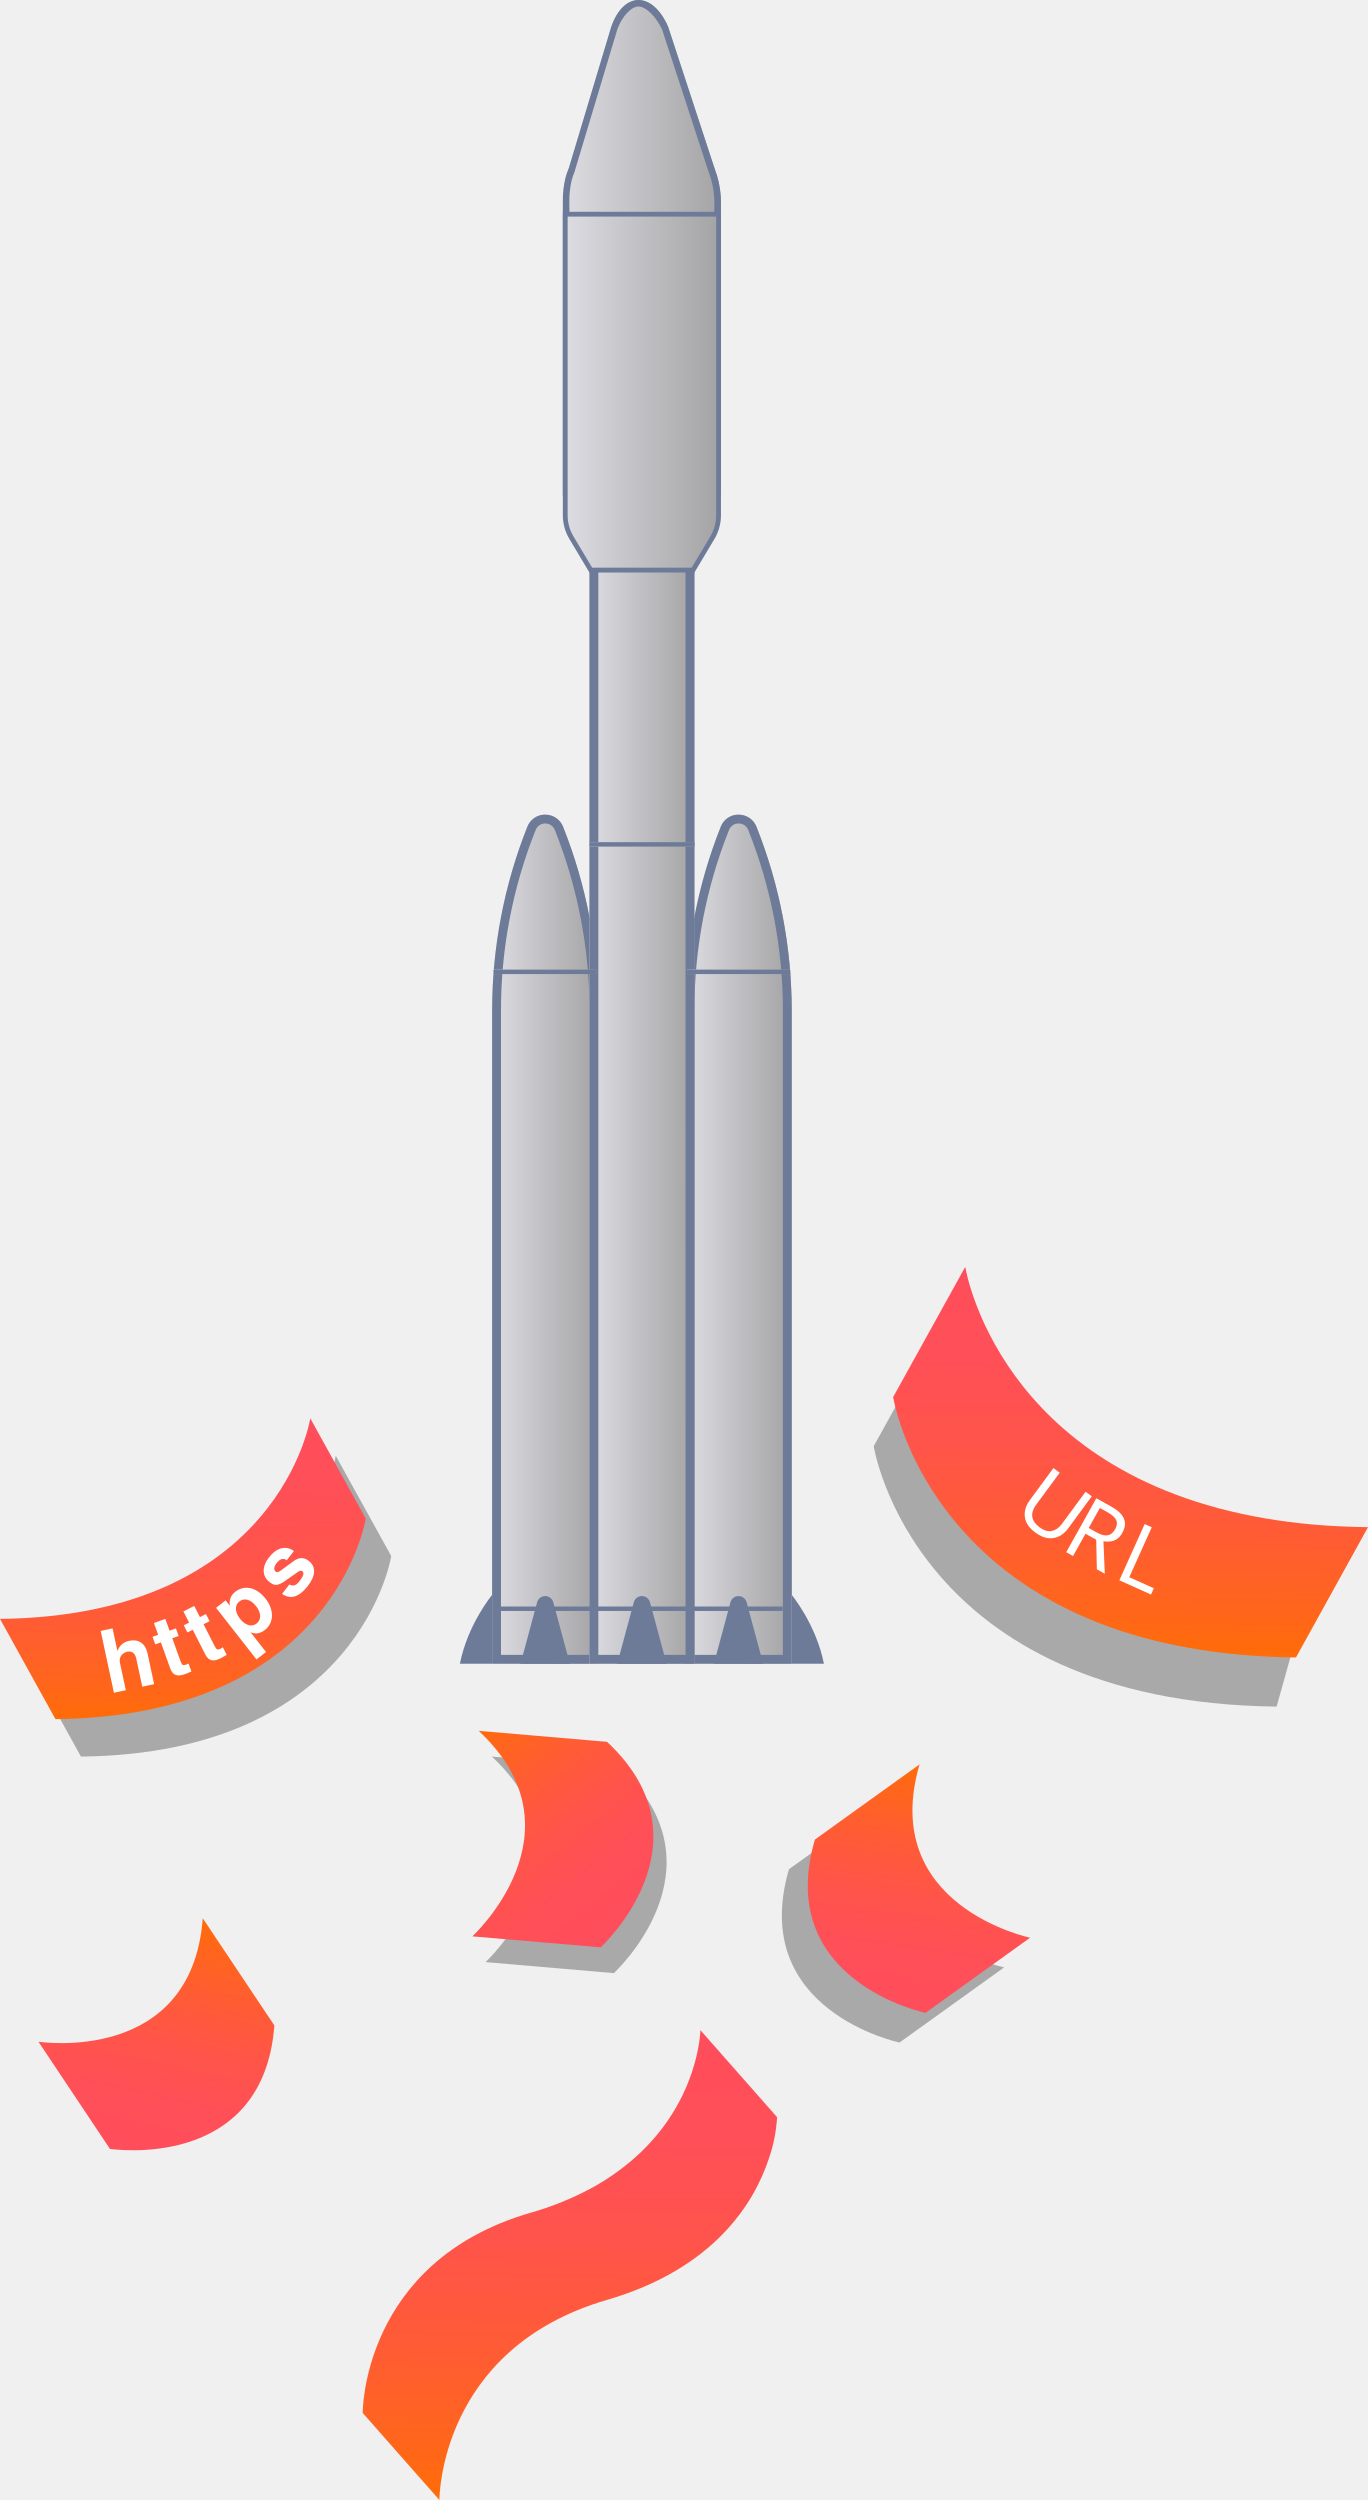
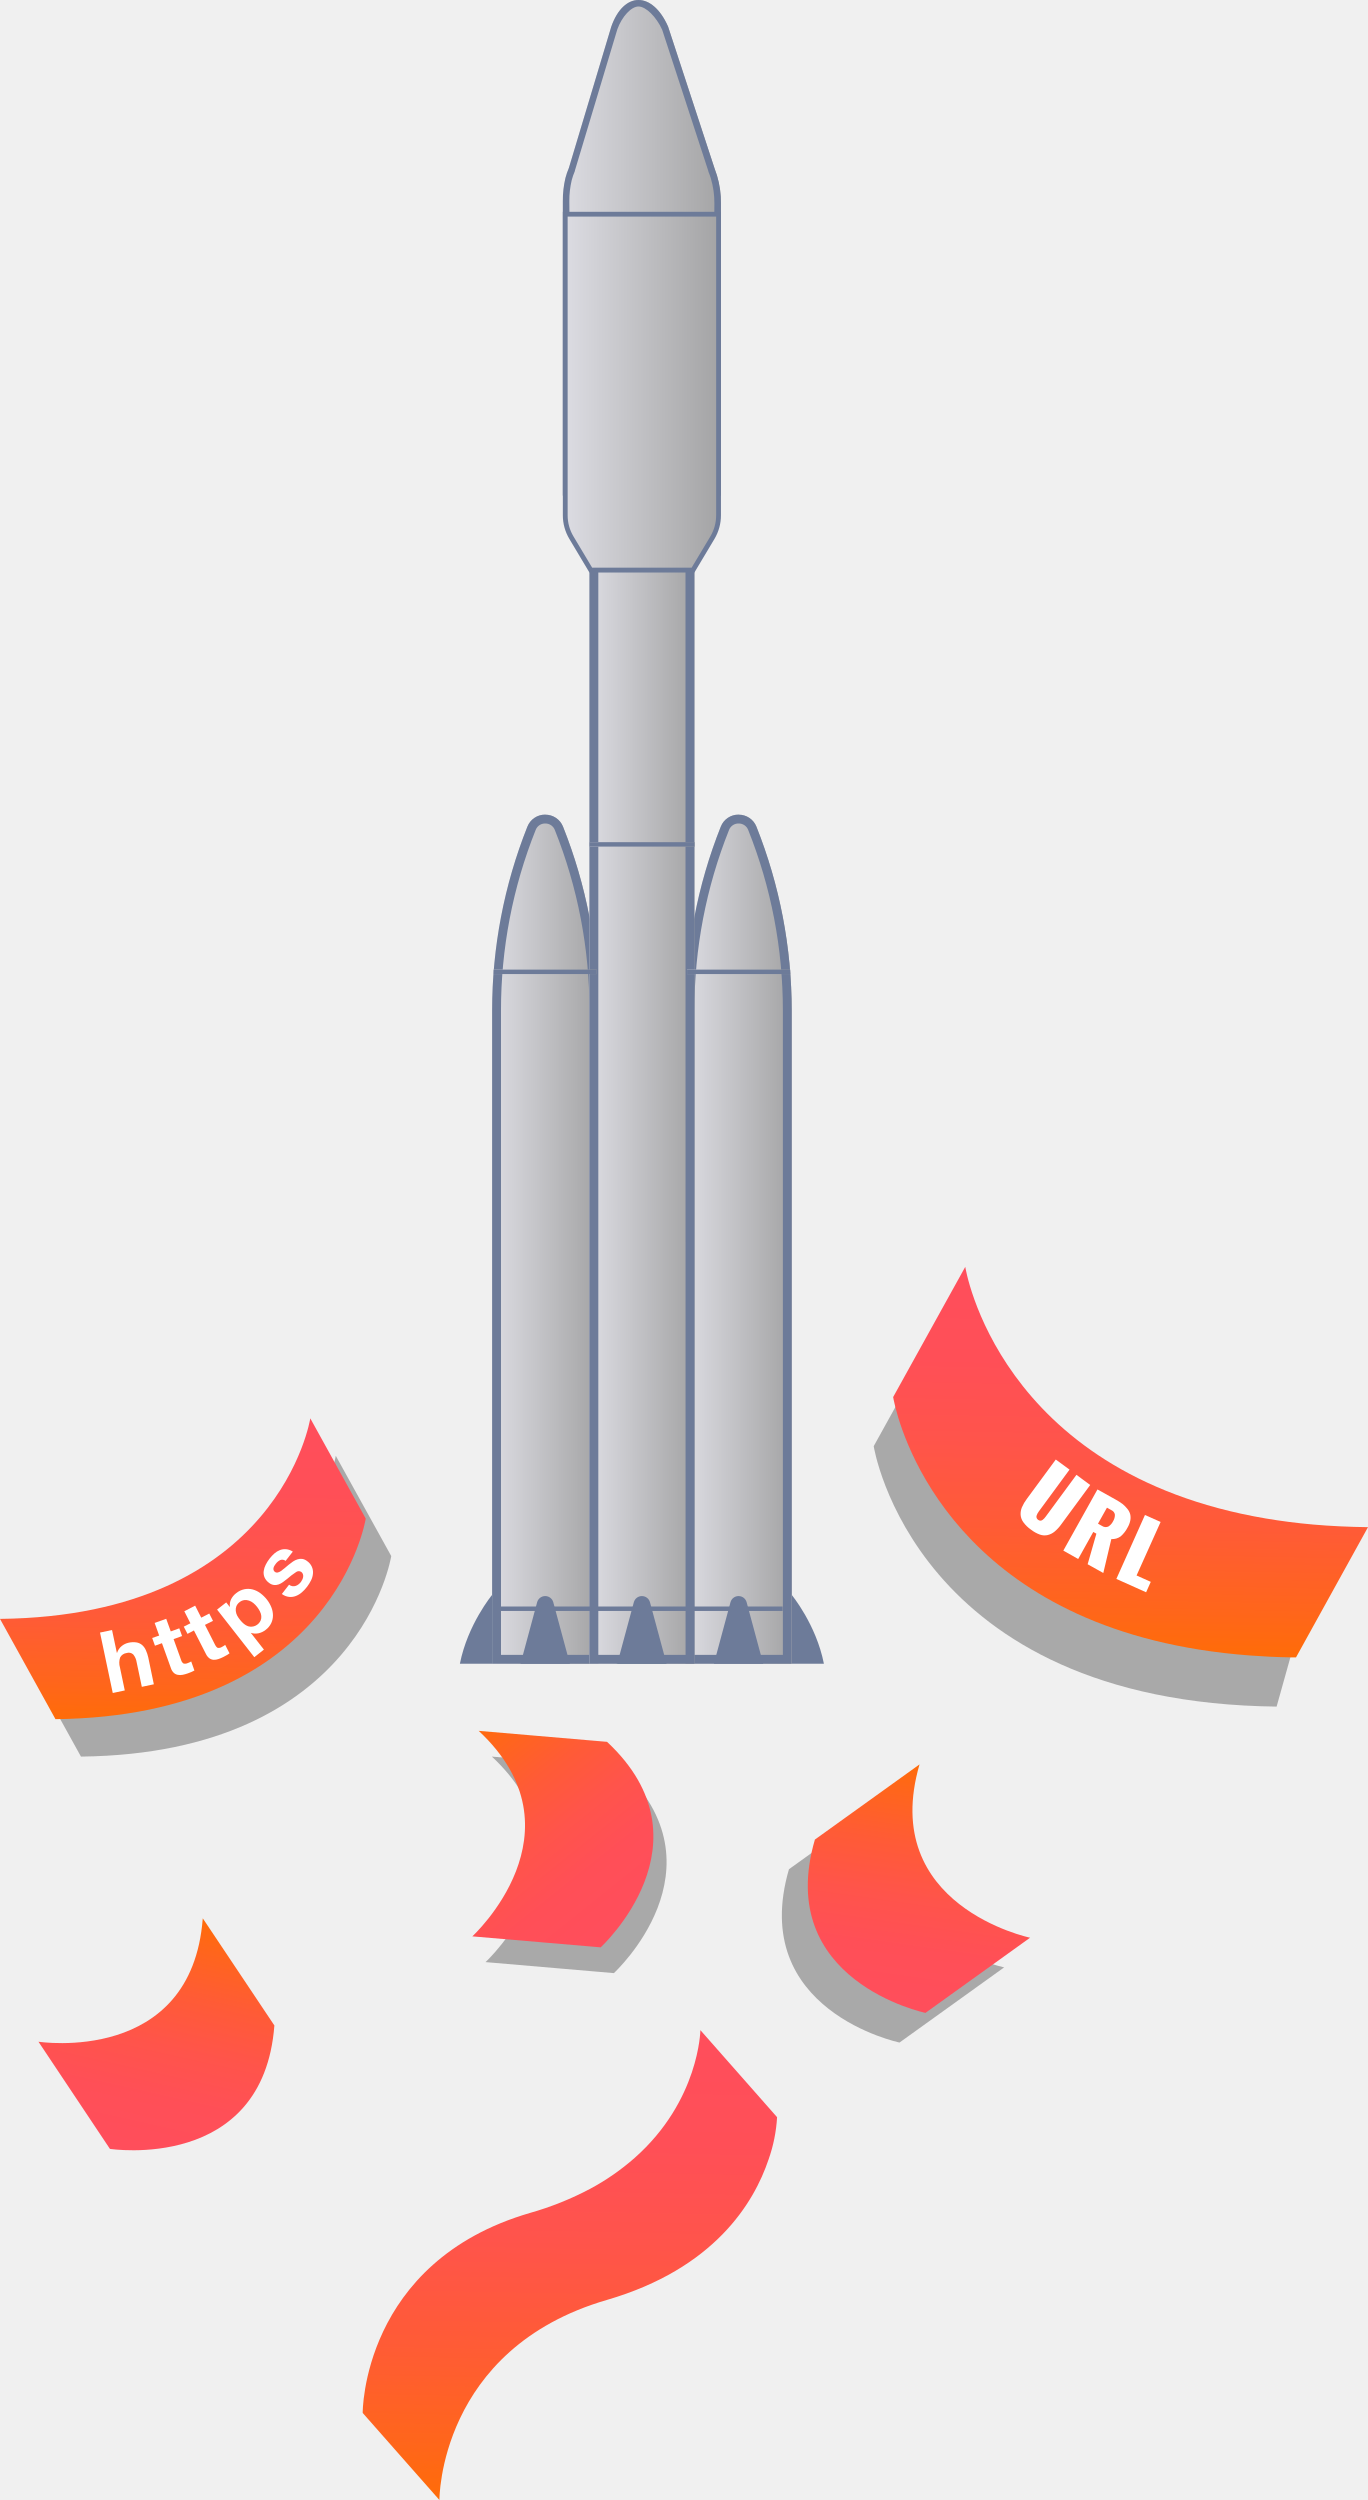
<svg xmlns="http://www.w3.org/2000/svg" xmlns:xlink="http://www.w3.org/1999/xlink" viewBox="0 0 569.13 1040.08">
  <defs>
-     <style>.cls-1{fill:#020202;opacity:0.3;}.cls-2{fill:url(#linear-gradient);}.cls-3,.cls-4{font-size:36px;fill:#fff;}.cls-3{font-family:Oswald-Heavy, Oswald;}.cls-4{font-family:HelveticaNeue-Bold, Helvetica Neue;font-weight:700;}.cls-5{fill:url(#linear-gradient-2);}.cls-6{fill:url(#linear-gradient-3);}.cls-7{fill:url(#linear-gradient-4);}.cls-8{fill:url(#linear-gradient-5);}.cls-9{fill:url(#linear-gradient-6);}.cls-10{fill:url(#linear-gradient-7);}.cls-11{fill:#6d7b99;}.cls-12{fill:url(#linear-gradient-8);}.cls-13{fill:#00a551;}.cls-14{fill:url(#linear-gradient-9);}.cls-15{fill:url(#linear-gradient-10);}.cls-16{fill:url(#linear-gradient-11);}.cls-17{fill:url(#linear-gradient-12);}.cls-18{fill:url(#linear-gradient-13);}.cls-19{fill:url(#linear-gradient-14);}</style>
+     <style>.cls-1{fill:#020202;opacity:0.3;}.cls-2{fill:url(#linear-gradient);}.cls-3{fill:#fff;}.cls-4{fill:url(#linear-gradient-2);}.cls-5{fill:url(#linear-gradient-3);}.cls-6{fill:url(#linear-gradient-4);}.cls-7{fill:url(#linear-gradient-5);}.cls-8{fill:url(#linear-gradient-6);}.cls-9{fill:url(#linear-gradient-7);}.cls-10{fill:#6d7b99;}.cls-11{fill:url(#linear-gradient-8);}.cls-12{fill:url(#linear-gradient-9);}.cls-13{fill:#00a551;}.cls-14{fill:url(#linear-gradient-10);}.cls-15{fill:url(#linear-gradient-11);}.cls-16{fill:url(#linear-gradient-12);}.cls-17{fill:url(#linear-gradient-13);}.cls-18{fill:url(#linear-gradient-14);}.cls-19{fill:url(#linear-gradient-15);}</style>
    <linearGradient id="linear-gradient" x1="77.33" y1="589.06" x2="74.83" y2="716.24" gradientUnits="userSpaceOnUse">
      <stop offset="0.03" stop-color="#ff4e5b" />
      <stop offset="0.24" stop-color="#ff4f57" />
      <stop offset="0.45" stop-color="#ff544b" />
      <stop offset="0.67" stop-color="#ff5b36" />
      <stop offset="0.89" stop-color="#ff661a" />
      <stop offset="1" stop-color="#ff6c08" />
    </linearGradient>
    <linearGradient id="linear-gradient-2" x1="471.91" y1="528.4" x2="468.77" y2="688.15" xlink:href="#linear-gradient" />
-     <linearGradient id="linear-gradient-3" x1="1563.47" y1="904.8" x2="1561.47" y2="1006.8" gradientTransform="translate(1406.42 2093.78) rotate(-168.52)" xlink:href="#linear-gradient" />
-     <linearGradient id="linear-gradient-4" x1="988.73" y1="696.28" x2="986.73" y2="798.28" gradientTransform="matrix(-0.77, 0.64, -0.64, -0.77, 1461.99, 705.49)" xlink:href="#linear-gradient" />
-     <linearGradient id="linear-gradient-5" x1="342.71" y1="361.69" x2="340.71" y2="463.7" gradientTransform="matrix(0.99, 0.16, 0.16, -0.99, -19.1, 1139.35)" xlink:href="#linear-gradient" />
+     <linearGradient id="linear-gradient-3" x1="1543.67" y1="906.79" x2="1541.67" y2="1008.79" gradientTransform="translate(1386.62 2091.79) rotate(-168.52)" xlink:href="#linear-gradient" />
+     <linearGradient id="linear-gradient-4" x1="971.05" y1="689.87" x2="969.05" y2="791.87" gradientTransform="matrix(-0.77, 0.64, -0.64, -0.77, 1444.31, 711.89)" xlink:href="#linear-gradient" />
+     <linearGradient id="linear-gradient-5" x1="342.59" y1="363.27" x2="340.58" y2="465.27" gradientTransform="matrix(0.99, 0.16, 0.16, -0.99, -19.22, 1140.93)" xlink:href="#linear-gradient" />
    <linearGradient id="linear-gradient-6" x1="239.03" y1="843.57" x2="235.14" y2="1041.11" xlink:href="#linear-gradient" />
-     <linearGradient id="linear-gradient-7" x1="204.73" y1="515.54" x2="248.92" y2="515.54" gradientUnits="userSpaceOnUse">
+     <linearGradient id="linear-gradient-7" x1="247.94" y1="47.91" x2="274.6" y2="47.91" gradientUnits="userSpaceOnUse">
      <stop offset="0" stop-color="#dcdce2" />
      <stop offset="1" stop-color="#a4a4a5" />
    </linearGradient>
-     <linearGradient id="linear-gradient-8" x1="285.19" y1="515.54" x2="329.37" y2="515.54" xlink:href="#linear-gradient-7" />
-     <linearGradient id="linear-gradient-9" x1="245.22" y1="455.92" x2="288.89" y2="455.92" xlink:href="#linear-gradient-7" />
-     <linearGradient id="linear-gradient-10" x1="234.16" y1="103.11" x2="299.94" y2="103.11" xlink:href="#linear-gradient-7" />
-     <linearGradient id="linear-gradient-11" x1="205.37" y1="404.32" x2="248.28" y2="404.32" xlink:href="#linear-gradient-7" />
-     <linearGradient id="linear-gradient-12" x1="285.83" y1="404.32" x2="328.74" y2="404.32" xlink:href="#linear-gradient-7" />
-     <linearGradient id="linear-gradient-13" x1="245.22" y1="351.29" x2="288.89" y2="351.29" xlink:href="#linear-gradient-7" />
-     <linearGradient id="linear-gradient-14" x1="235.16" y1="163.14" x2="298.94" y2="163.14" xlink:href="#linear-gradient-7" />
+     <linearGradient id="linear-gradient-8" x1="204.73" y1="515.54" x2="248.92" y2="515.54" xlink:href="#linear-gradient-7" />
+     <linearGradient id="linear-gradient-9" x1="285.19" y1="515.54" x2="329.37" y2="515.54" xlink:href="#linear-gradient-7" />
+     <linearGradient id="linear-gradient-10" x1="245.22" y1="455.92" x2="288.89" y2="455.92" xlink:href="#linear-gradient-7" />
+     <linearGradient id="linear-gradient-11" x1="234.16" y1="103.11" x2="299.94" y2="103.11" xlink:href="#linear-gradient-7" />
+     <linearGradient id="linear-gradient-12" x1="205.37" y1="404.32" x2="248.28" y2="404.32" xlink:href="#linear-gradient-7" />
+     <linearGradient id="linear-gradient-13" x1="285.83" y1="404.32" x2="328.74" y2="404.32" xlink:href="#linear-gradient-7" />
+     <linearGradient id="linear-gradient-14" x1="245.22" y1="351.29" x2="288.89" y2="351.29" xlink:href="#linear-gradient-7" />
+     <linearGradient id="linear-gradient-15" x1="235.16" y1="163.14" x2="298.94" y2="163.14" xlink:href="#linear-gradient-7" />
  </defs>
  <g id="Layer_2" data-name="Layer 2">
    <g id="Art">
      <path class="cls-1" d="M33.68,730.8c116.29-1.31,129.09-83.43,129.09-83.43l-23.08-41.72s-12.8,82.12-129.08,83.44Z" />
      <path class="cls-2" d="M23.08,715.23c116.28-1.32,129.08-83.44,129.08-83.44l-23.07-41.71S116.28,672.2,0,673.51Z" />
-       <text class="cls-3" transform="translate(32.39 705.95) rotate(-6.17)"> </text>
-       <text class="cls-4" transform="matrix(0.98, -0.21, 0.21, 0.98, 45.04, 704.75)">h</text>
-       <text class="cls-4" transform="translate(69.43 699.06) rotate(-19.77)">t</text>
-       <text class="cls-4" transform="translate(84.64 693.38) rotate(-26.93)">t</text>
-       <text class="cls-4" transform="translate(100.22 685.5) rotate(-38.03)">p</text>
-       <text class="cls-4" transform="matrix(0.61, -0.79, 0.79, 0.61, 121.58, 667.68)">s</text>
+       <path class="cls-3" d="M46.61,678.14l2,9.47.1,0a5.94,5.94,0,0,1,1.94-2.82,6.79,6.79,0,0,1,2.74-1.34,8.79,8.79,0,0,1,3.41-.15,4.89,4.89,0,0,1,2.34,1.09,6,6,0,0,1,1.54,2.14,14.79,14.79,0,0,1,1,3L64,700.72l-5,1.06L56.84,691.5a6.5,6.5,0,0,0-1.42-3.21,2.76,2.76,0,0,0-2.74-.58,3.55,3.55,0,0,0-2.7,1.84,6.92,6.92,0,0,0-.07,4.19l2,9.54-5,1.06L41.61,679.2Z" />
+       <path class="cls-3" d="M74.59,677.43l1.16,3.22-3.53,1.27,3.12,8.67a2.52,2.52,0,0,0,1,1.48,2.53,2.53,0,0,0,1.77-.18c.27-.1.53-.2.77-.31a6.06,6.06,0,0,0,.67-.36L80.88,695a12.25,12.25,0,0,1-1.3.62c-.49.2-1,.39-1.45.56a14.75,14.75,0,0,1-2.17.6,5.06,5.06,0,0,1-2,0,3.3,3.3,0,0,1-1.66-.82,4.71,4.71,0,0,1-1.21-2l-3.71-10.34-2.91,1.05-1.16-3.22,2.91-1-1.88-5.26,4.81-1.72,1.89,5.25Z" />
+       <path class="cls-3" d="M87.06,671.28l1.55,3.05L85.27,676l4.17,8.22q.59,1.15,1.17,1.35a2.56,2.56,0,0,0,1.74-.4c.25-.13.49-.27.72-.41a7.55,7.55,0,0,0,.62-.44l1.8,3.53a13,13,0,0,1-1.22.78c-.46.26-.92.51-1.37.74a15.11,15.11,0,0,1-2.08.87,5.47,5.47,0,0,1-1.95.29,3.42,3.42,0,0,1-1.74-.61,4.83,4.83,0,0,1-1.45-1.81l-5-9.79L78,679.74l-1.55-3,2.76-1.4-2.53-5L81.19,668l2.53,5Z" />
+       <path class="cls-3" d="M94.11,666.65l1.47,1.87.06,0a5.68,5.68,0,0,1,.51-3.2,7.34,7.34,0,0,1,2.08-2.49,8,8,0,0,1,3.49-1.67,7.72,7.72,0,0,1,3.42.11,9.38,9.38,0,0,1,3.18,1.55,14.76,14.76,0,0,1,2.74,2.68,13.15,13.15,0,0,1,1.82,3.15,9.32,9.32,0,0,1,.68,3.35,7.5,7.5,0,0,1-.71,3.25,7.6,7.6,0,0,1-2.33,2.83,7.27,7.27,0,0,1-2.94,1.41,6.06,6.06,0,0,1-3.16-.15l-.06,0,5.43,6.95-4,3.15-15.48-19.8Zm14.33,7.53a4,4,0,0,0,.27-1.87,5.52,5.52,0,0,0-.59-1.95,11.42,11.42,0,0,0-1.18-1.86,10.53,10.53,0,0,0-1.54-1.59,5.93,5.93,0,0,0-1.79-1,4.41,4.41,0,0,0-1.94-.22,3.87,3.87,0,0,0-2,.86,4,4,0,0,0-1.34,1.71,4.17,4.17,0,0,0-.24,1.91,5.51,5.51,0,0,0,.59,2A11.38,11.38,0,0,0,99.94,674a10.46,10.46,0,0,0,1.54,1.58,5.47,5.47,0,0,0,1.75,1,4.36,4.36,0,0,0,5.21-2.41Z" />
+       <path class="cls-3" d="M121.69,659.91a3,3,0,0,0,1.31-.12,3.71,3.71,0,0,0,1.2-.65,5.64,5.64,0,0,0,1-1,6.18,6.18,0,0,0,.58-1,3.58,3.58,0,0,0,.34-1.1,2.32,2.32,0,0,0-.08-1.08,1.85,1.85,0,0,0-.7-1,1.92,1.92,0,0,0-2.3.17,30.84,30.84,0,0,0-3.51,2.69c-.58.49-1.18.95-1.79,1.37a7.17,7.17,0,0,1-1.86,1,4.53,4.53,0,0,1-1.93.21,4,4,0,0,1-2-.86,5.66,5.66,0,0,1-1.92-2.35,5.13,5.13,0,0,1-.32-2.57,8,8,0,0,1,.83-2.63,15.5,15.5,0,0,1,1.58-2.51,15.28,15.28,0,0,1,2-2.16,7.8,7.8,0,0,1,2.32-1.43,5.85,5.85,0,0,1,2.57-.37,6.08,6.08,0,0,1,2.81,1l-3,3.86a2.25,2.25,0,0,0-2.27-.33,5.14,5.14,0,0,0-1.85,1.58,8.55,8.55,0,0,0-.53.77,3.25,3.25,0,0,0-.37.87,1.87,1.87,0,0,0,0,.88,1.4,1.4,0,0,0,.55.79,1.44,1.44,0,0,0,1.2.27,3.84,3.84,0,0,0,1.35-.62,15,15,0,0,0,1.51-1.18c.54-.46,1.09-.93,1.66-1.4s1.19-.94,1.81-1.36a7.13,7.13,0,0,1,1.91-.92,4.58,4.58,0,0,1,2-.17,4.4,4.4,0,0,1,2,.92,5.63,5.63,0,0,1,2.41,5.2,7.65,7.65,0,0,1-.8,2.81,16.33,16.33,0,0,1-1.65,2.66,15,15,0,0,1-2.18,2.32,8.16,8.16,0,0,1-2.53,1.53,5.93,5.93,0,0,1-2.78.36,6.18,6.18,0,0,1-3-1.21l3-3.87A2.74,2.74,0,0,0,121.69,659.91Z" />
      <path class="cls-1" d="M531.11,710c-151-1.71-167.62-108.34-167.62-108.34l30-54.17S396,651.44,547,653.15Z" />
-       <path class="cls-5" d="M569.13,635.35,540,688.05l-.81,1.47-2.33,0c-5.9-.1-11.58-.38-17.07-.8-116.36-8.89-142.55-84.46-147.29-103.27-.68-2.7-.92-4.23-.92-4.23l30-54.17s13.37,85.75,125,104.68c6.3,1.07,12.9,1.93,19.84,2.54Q557.2,635.2,569.13,635.35Z" />
-       <path class="cls-6" d="M84.36,798.08C79.7,859.26,16,849.42,16,849.42L45.73,894s63.76,9.84,68.42-51.34Z" />
+       <path class="cls-4" d="M569.13,635.35,540,688.05l-.81,1.47-2.33,0c-5.9-.1-11.58-.38-17.07-.8-116.36-8.89-142.55-84.46-147.29-103.27-.68-2.7-.92-4.23-.92-4.23l30-54.17s13.37,85.75,125,104.68c6.3,1.07,12.9,1.93,19.84,2.54Q557.2,635.2,569.13,635.35Z" />
+       <path class="cls-5" d="M84.36,798.08C79.7,859.26,16,849.42,16,849.42L45.73,894s63.76,9.84,68.42-51.34Z" />
      <path class="cls-1" d="M204.64,730.8c44.86,41.86-2.65,85.5-2.65,85.5l53.4,4.58s47.52-43.64,2.65-85.5Z" />
-       <path class="cls-7" d="M199.15,720.09c44.87,41.86-2.65,85.5-2.65,85.5l53.4,4.57s47.52-43.63,2.65-85.5Z" />
+       <path class="cls-6" d="M199.15,720.09c44.87,41.86-2.65,85.5-2.65,85.5l53.4,4.57s47.52-43.63,2.65-85.5Z" />
      <path class="cls-1" d="M371.76,746.39c-17.12,58.93,46,72.1,46,72.1l-43.53,31.27s-63.16-13.17-46-72.1Z" />
-       <path class="cls-8" d="M382.55,734.05c-17.12,58.93,46,72.1,46,72.1l-43.53,31.27s-63.16-13.17-46-72.1Z" />
-       <path class="cls-9" d="M323.29,880.82a63.58,63.58,0,0,1-3.54,17.58c-6.07,18.09-22.54,45.42-67.24,58.44-70.09,20.41-69.7,83.24-69.7,83.24l-31.92-36.22S150.5,941,220.6,920.62a127.62,127.62,0,0,0,24.92-10A98.42,98.42,0,0,0,264,897.79c27-23.88,27.38-53.19,27.38-53.19l27.72,31.46Z" />
-       <path class="cls-10" d="M248.92,692.18H204.73V420.42a206.82,206.82,0,0,1,14.68-76.49h0a8,8,0,0,1,14.83,0h0a206.62,206.62,0,0,1,14.68,76.49Z" />
-       <path class="cls-11" d="M226.83,342.6a4.19,4.19,0,0,1,4,2.7,202.15,202.15,0,0,1,14.41,75.12V688.48H208.43V420.42a202,202,0,0,1,14.42-75.12,4.17,4.17,0,0,1,4-2.7Zm0-3.7a7.88,7.88,0,0,0-7.42,5h0a206.81,206.81,0,0,0-14.67,76.49V692.18h44.18V420.42a206.62,206.62,0,0,0-14.68-76.49h0a7.86,7.86,0,0,0-7.41-5Z" />
-       <path class="cls-11" d="M204.73,692.18V663.52s-10.18,12.29-13.4,28.66Z" />
-       <path class="cls-11" d="M329.37,692.18V663.52s10.19,12.29,13.4,28.66Z" />
+       <path class="cls-7" d="M382.55,734.05c-17.12,58.93,46,72.1,46,72.1l-43.53,31.27s-63.16-13.17-46-72.1Z" />
+       <path class="cls-8" d="M323.29,880.82a63.58,63.58,0,0,1-3.54,17.58c-6.07,18.09-22.54,45.42-67.24,58.44-70.09,20.41-69.7,83.24-69.7,83.24l-31.92-36.22S150.5,941,220.6,920.62a127.62,127.62,0,0,0,24.92-10A98.42,98.42,0,0,0,264,897.79c27-23.88,27.38-53.19,27.38-53.19l27.72,31.46Z" />
+       <rect class="cls-9" x="247.94" y="47.21" width="26.67" height="1.41" />
+       <polygon class="cls-10" points="274.61 47.21 247.94 47.21 247.94 48.62 274.61 48.62 274.61 47.21 274.61 47.21" />
+       <path class="cls-11" d="M248.92,692.18H204.73V420.42a206.82,206.82,0,0,1,14.68-76.49h0a8,8,0,0,1,14.83,0h0a206.62,206.62,0,0,1,14.68,76.49Z" />
+       <path class="cls-10" d="M226.83,342.6a4.19,4.19,0,0,1,4,2.7,202.15,202.15,0,0,1,14.41,75.12V688.48H208.43V420.42a202,202,0,0,1,14.42-75.12,4.17,4.17,0,0,1,4-2.7Zm0-3.7a7.88,7.88,0,0,0-7.42,5h0a206.81,206.81,0,0,0-14.67,76.49V692.18h44.18V420.42a206.62,206.62,0,0,0-14.68-76.49h0a7.86,7.86,0,0,0-7.41-5Z" />
+       <path class="cls-10" d="M204.73,692.18V663.52s-10.18,12.29-13.4,28.66Z" />
+       <path class="cls-10" d="M329.37,692.18V663.52s10.19,12.29,13.4,28.66Z" />
      <path class="cls-12" d="M329.37,692.18H285.19V420.42a206.62,206.62,0,0,1,14.68-76.49h0a8,8,0,0,1,14.83,0h0a206.81,206.81,0,0,1,14.67,76.49Z" />
-       <path class="cls-11" d="M307.28,342.6a4.18,4.18,0,0,1,4,2.7,202,202,0,0,1,14.42,75.12V688.48H288.89V420.42A202.15,202.15,0,0,1,303.3,345.3a4.19,4.19,0,0,1,4-2.7Zm0-3.7a7.85,7.85,0,0,0-7.41,5h0a206.62,206.62,0,0,0-14.68,76.49V692.18h44.18V420.42a206.81,206.81,0,0,0-14.67-76.49h0a7.88,7.88,0,0,0-7.42-5Z" />
+       <path class="cls-10" d="M307.28,342.6a4.18,4.18,0,0,1,4,2.7,202,202,0,0,1,14.42,75.12V688.48H288.89V420.42A202.15,202.15,0,0,1,303.3,345.3a4.19,4.19,0,0,1,4-2.7Zm0-3.7a7.85,7.85,0,0,0-7.41,5h0a206.62,206.62,0,0,0-14.68,76.49V692.18h44.18V420.42a206.81,206.81,0,0,0-14.67-76.49h0a7.88,7.88,0,0,0-7.42-5Z" />
      <path class="cls-13" d="M256.42,692.18H277L270,666.57a3.48,3.48,0,0,0-6.71,0Z" />
      <rect class="cls-14" x="245.22" y="219.67" width="43.67" height="472.5" />
-       <path class="cls-11" d="M245.22,219.67v472.5h43.67V219.67Zm40,468.81H248.92V223.37h36.27Z" />
+       <path class="cls-10" d="M245.22,219.67v472.5h43.67V219.67Zm40,468.81H248.92V223.37h36.27Z" />
      <path class="cls-15" d="M298.28,73c-.29-.94-.63-1.9-1-2.9L277.94,11.06c-6.51-14.74-18.42-14.74-23.62,0L236.66,69.89A30.33,30.33,0,0,0,235.25,74a40.09,40.09,0,0,0-1.09,9.7V206.22h65.78V84.75A39.24,39.24,0,0,0,298.28,73Z" />
-       <path class="cls-11" d="M265.64,2.7c3.06,0,7.44,4.32,9.85,9.68l19.24,58.91,0,.13.05.12c.35.85.65,1.7.93,2.59a36,36,0,0,1,1.5,10.62l-1,117.77H237.86l-1-118.78a36.56,36.56,0,0,1,1-8.81,26.37,26.37,0,0,1,1.25-3.63l.07-.17,0-.17L256.83,12.2c1.9-5.32,5.81-9.5,8.81-9.5Zm0-2.7c-4.44,0-8.72,3.69-11.32,11.06L236.66,69.89A30.33,30.33,0,0,0,235.25,74a40.09,40.09,0,0,0-1.09,9.7V206.22h65.78V84.75A39.24,39.24,0,0,0,298.28,73c-.29-.94-.63-1.9-1-2.9L277.94,11.06C274.69,3.69,270.08,0,265.64,0Z" />
+       <path class="cls-10" d="M265.64,2.7c3.06,0,7.44,4.32,9.85,9.68l19.24,58.91,0,.13.05.12c.35.85.65,1.7.93,2.59a36,36,0,0,1,1.5,10.62l-1,117.77H237.86l-1-118.78a36.56,36.56,0,0,1,1-8.81,26.37,26.37,0,0,1,1.25-3.63l.07-.17,0-.17L256.83,12.2c1.9-5.32,5.81-9.5,8.81-9.5Zm0-2.7c-4.44,0-8.72,3.69-11.32,11.06L236.66,69.89A30.33,30.33,0,0,0,235.25,74a40.09,40.09,0,0,0-1.09,9.7V206.22h65.78V84.75A39.24,39.24,0,0,0,298.28,73c-.29-.94-.63-1.9-1-2.9L277.94,11.06C274.69,3.69,270.08,0,265.64,0Z" />
      <rect class="cls-16" x="205.37" y="403.39" width="42.91" height="1.85" />
-       <polygon class="cls-11" points="248.28 403.39 205.37 403.39 205.37 405.24 248.28 405.24 248.28 403.39 248.28 403.39" />
+       <polygon class="cls-10" points="248.28 403.39 205.37 403.39 205.37 405.24 248.28 405.24 248.28 403.39 248.28 403.39" />
      <rect class="cls-17" x="285.83" y="403.39" width="42.91" height="1.85" />
-       <polygon class="cls-11" points="328.74 403.39 285.83 403.39 285.83 405.24 328.74 405.24 328.74 403.39 328.74 403.39" />
+       <polygon class="cls-10" points="328.74 403.39 285.83 403.39 285.83 405.24 328.74 405.24 328.74 403.39 328.74 403.39" />
      <rect class="cls-18" x="245.22" y="350.36" width="43.67" height="1.85" />
-       <polygon class="cls-11" points="288.89 350.37 245.22 350.37 245.22 352.21 288.89 352.21 288.89 350.37 288.89 350.37" />
-       <rect class="cls-11" x="208.36" y="668.36" width="117.24" height="1.85" />
-       <path class="cls-11" d="M216.56,692.18h20.53l-6.91-25.61a3.48,3.48,0,0,0-6.71,0Z" />
-       <path class="cls-11" d="M297,692.18h20.52l-6.9-25.61a3.48,3.48,0,0,0-6.71,0Z" />
-       <path class="cls-11" d="M256.79,692.18h20.53l-6.91-25.61a3.48,3.48,0,0,0-6.71,0Z" />
+       <polygon class="cls-10" points="288.89 350.37 245.22 350.37 245.22 352.21 288.89 352.21 288.89 350.37 288.89 350.37" />
+       <rect class="cls-10" x="208.36" y="668.36" width="117.24" height="1.85" />
+       <path class="cls-10" d="M216.56,692.18h20.53l-6.91-25.61a3.48,3.48,0,0,0-6.71,0Z" />
+       <path class="cls-10" d="M297,692.18h20.52l-6.9-25.61a3.48,3.48,0,0,0-6.71,0Z" />
+       <path class="cls-10" d="M256.79,692.18h20.53l-6.91-25.61a3.48,3.48,0,0,0-6.71,0Z" />
      <path class="cls-19" d="M245.79,237.16l-8.07-13.48a18.09,18.09,0,0,1-2.56-9.26V89.12h63.78v125.3a18.08,18.08,0,0,1-2.55,9.26l-8.07,13.48Z" />
-       <path class="cls-11" d="M297.94,90.12v124.3a17,17,0,0,1-2.41,8.74l-7.78,13h-41.4l-7.77-13a17,17,0,0,1-2.42-8.74V90.12h61.78m2-2H234.16v126.3a19.09,19.09,0,0,0,2.7,9.77l8.36,14h43.67l8.36-14a19.08,19.08,0,0,0,2.69-9.77V88.12Z" />
-       <text class="cls-3" transform="translate(420.42 629.56) rotate(36.33)">U</text>
-       <text class="cls-3" transform="translate(440.54 644.07) rotate(29.17)">R</text>
-       <text class="cls-3" transform="matrix(0.91, 0.41, -0.41, 0.91, 462.51, 656.02)">L</text>
+       <path class="cls-10" d="M297.94,90.12v124.3a17,17,0,0,1-2.41,8.74l-7.78,13h-41.4l-7.77-13a17,17,0,0,1-2.42-8.74V90.12h61.78m2-2H234.16v126.3a19.09,19.09,0,0,0,2.7,9.77l8.36,14h43.67l8.36-14a19.08,19.08,0,0,0,2.69-9.77V88.12Z" />
+       <path class="cls-3" d="M428.85,636.33a13.14,13.14,0,0,1-3.08-3,5.89,5.89,0,0,1-1.16-3.05,7.16,7.16,0,0,1,.53-3.18,16.67,16.67,0,0,1,2.05-3.51l12.05-16.38,5.72,4.2L432.2,628.78a9.38,9.38,0,0,0-.56.86,4.63,4.63,0,0,0-.37.86,1.41,1.41,0,0,0,0,1,1.62,1.62,0,0,0,.61.79,1.68,1.68,0,0,0,.94.36,1.52,1.52,0,0,0,.9-.3,5,5,0,0,0,.71-.63c.19-.21.4-.47.64-.79l12.76-17.35,5.73,4.22-12.05,16.38a16.08,16.08,0,0,1-2.75,3,7.16,7.16,0,0,1-2.87,1.45,5.83,5.83,0,0,1-3.26-.19A13.68,13.68,0,0,1,428.85,636.33Z" />
+       <path class="cls-3" d="M442.38,645.1l14.2-25.45,7.6,4.24a24.79,24.79,0,0,1,2.79,1.78,11.86,11.86,0,0,1,2,2,6.05,6.05,0,0,1,1.21,2.23,6.3,6.3,0,0,1,.08,2.58,9.45,9.45,0,0,1-1.14,3,12.33,12.33,0,0,1-2.92,3.73,5.87,5.87,0,0,1-3.85,1.09l-3.34,14.12-6.52-3.64,3.64-12.72-1.29-.72-6.28,11.25Zm14.42-11.2,1.63.91a2.75,2.75,0,0,0,2.62.31,5.23,5.23,0,0,0,2-2.18,5.14,5.14,0,0,0,.79-2.73,2.36,2.36,0,0,0-1.38-1.89l-1.93-1.08Z" />
+       <path class="cls-3" d="M464.44,656.88l11.9-26.6,6.51,2.91-10,22.26,5.91,2.65-1.94,4.34Z" />
    </g>
  </g>
</svg>
